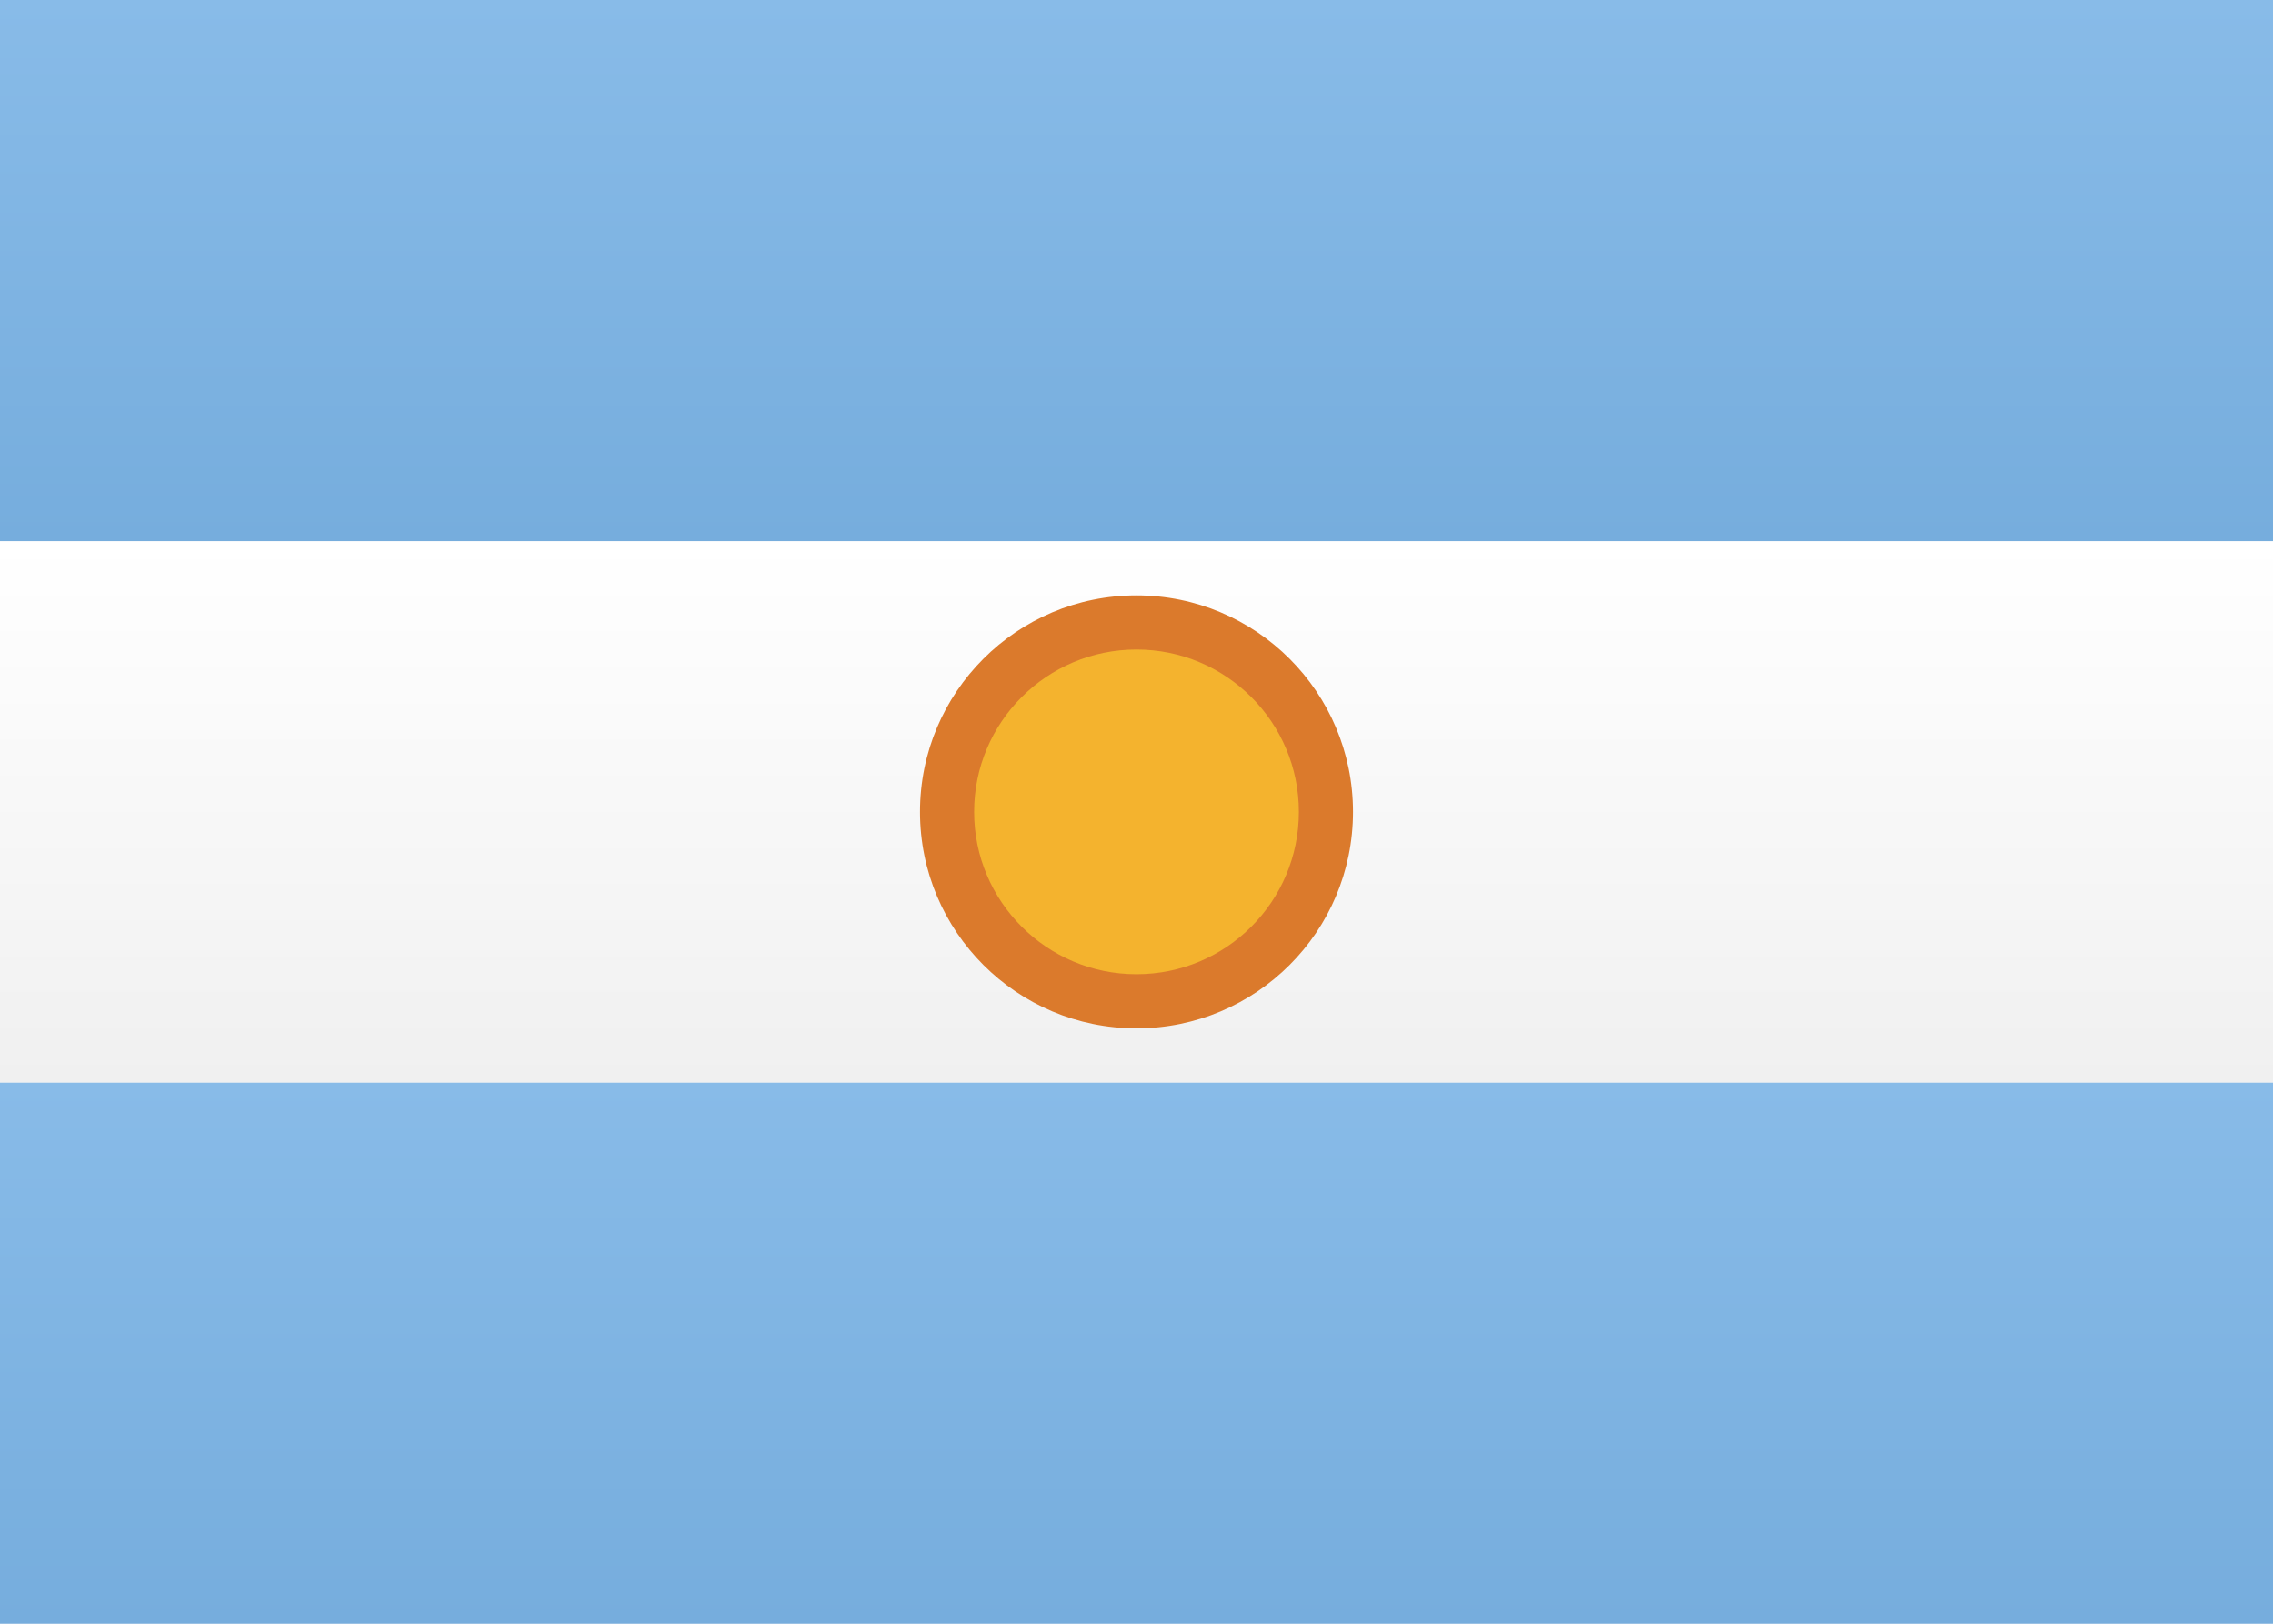
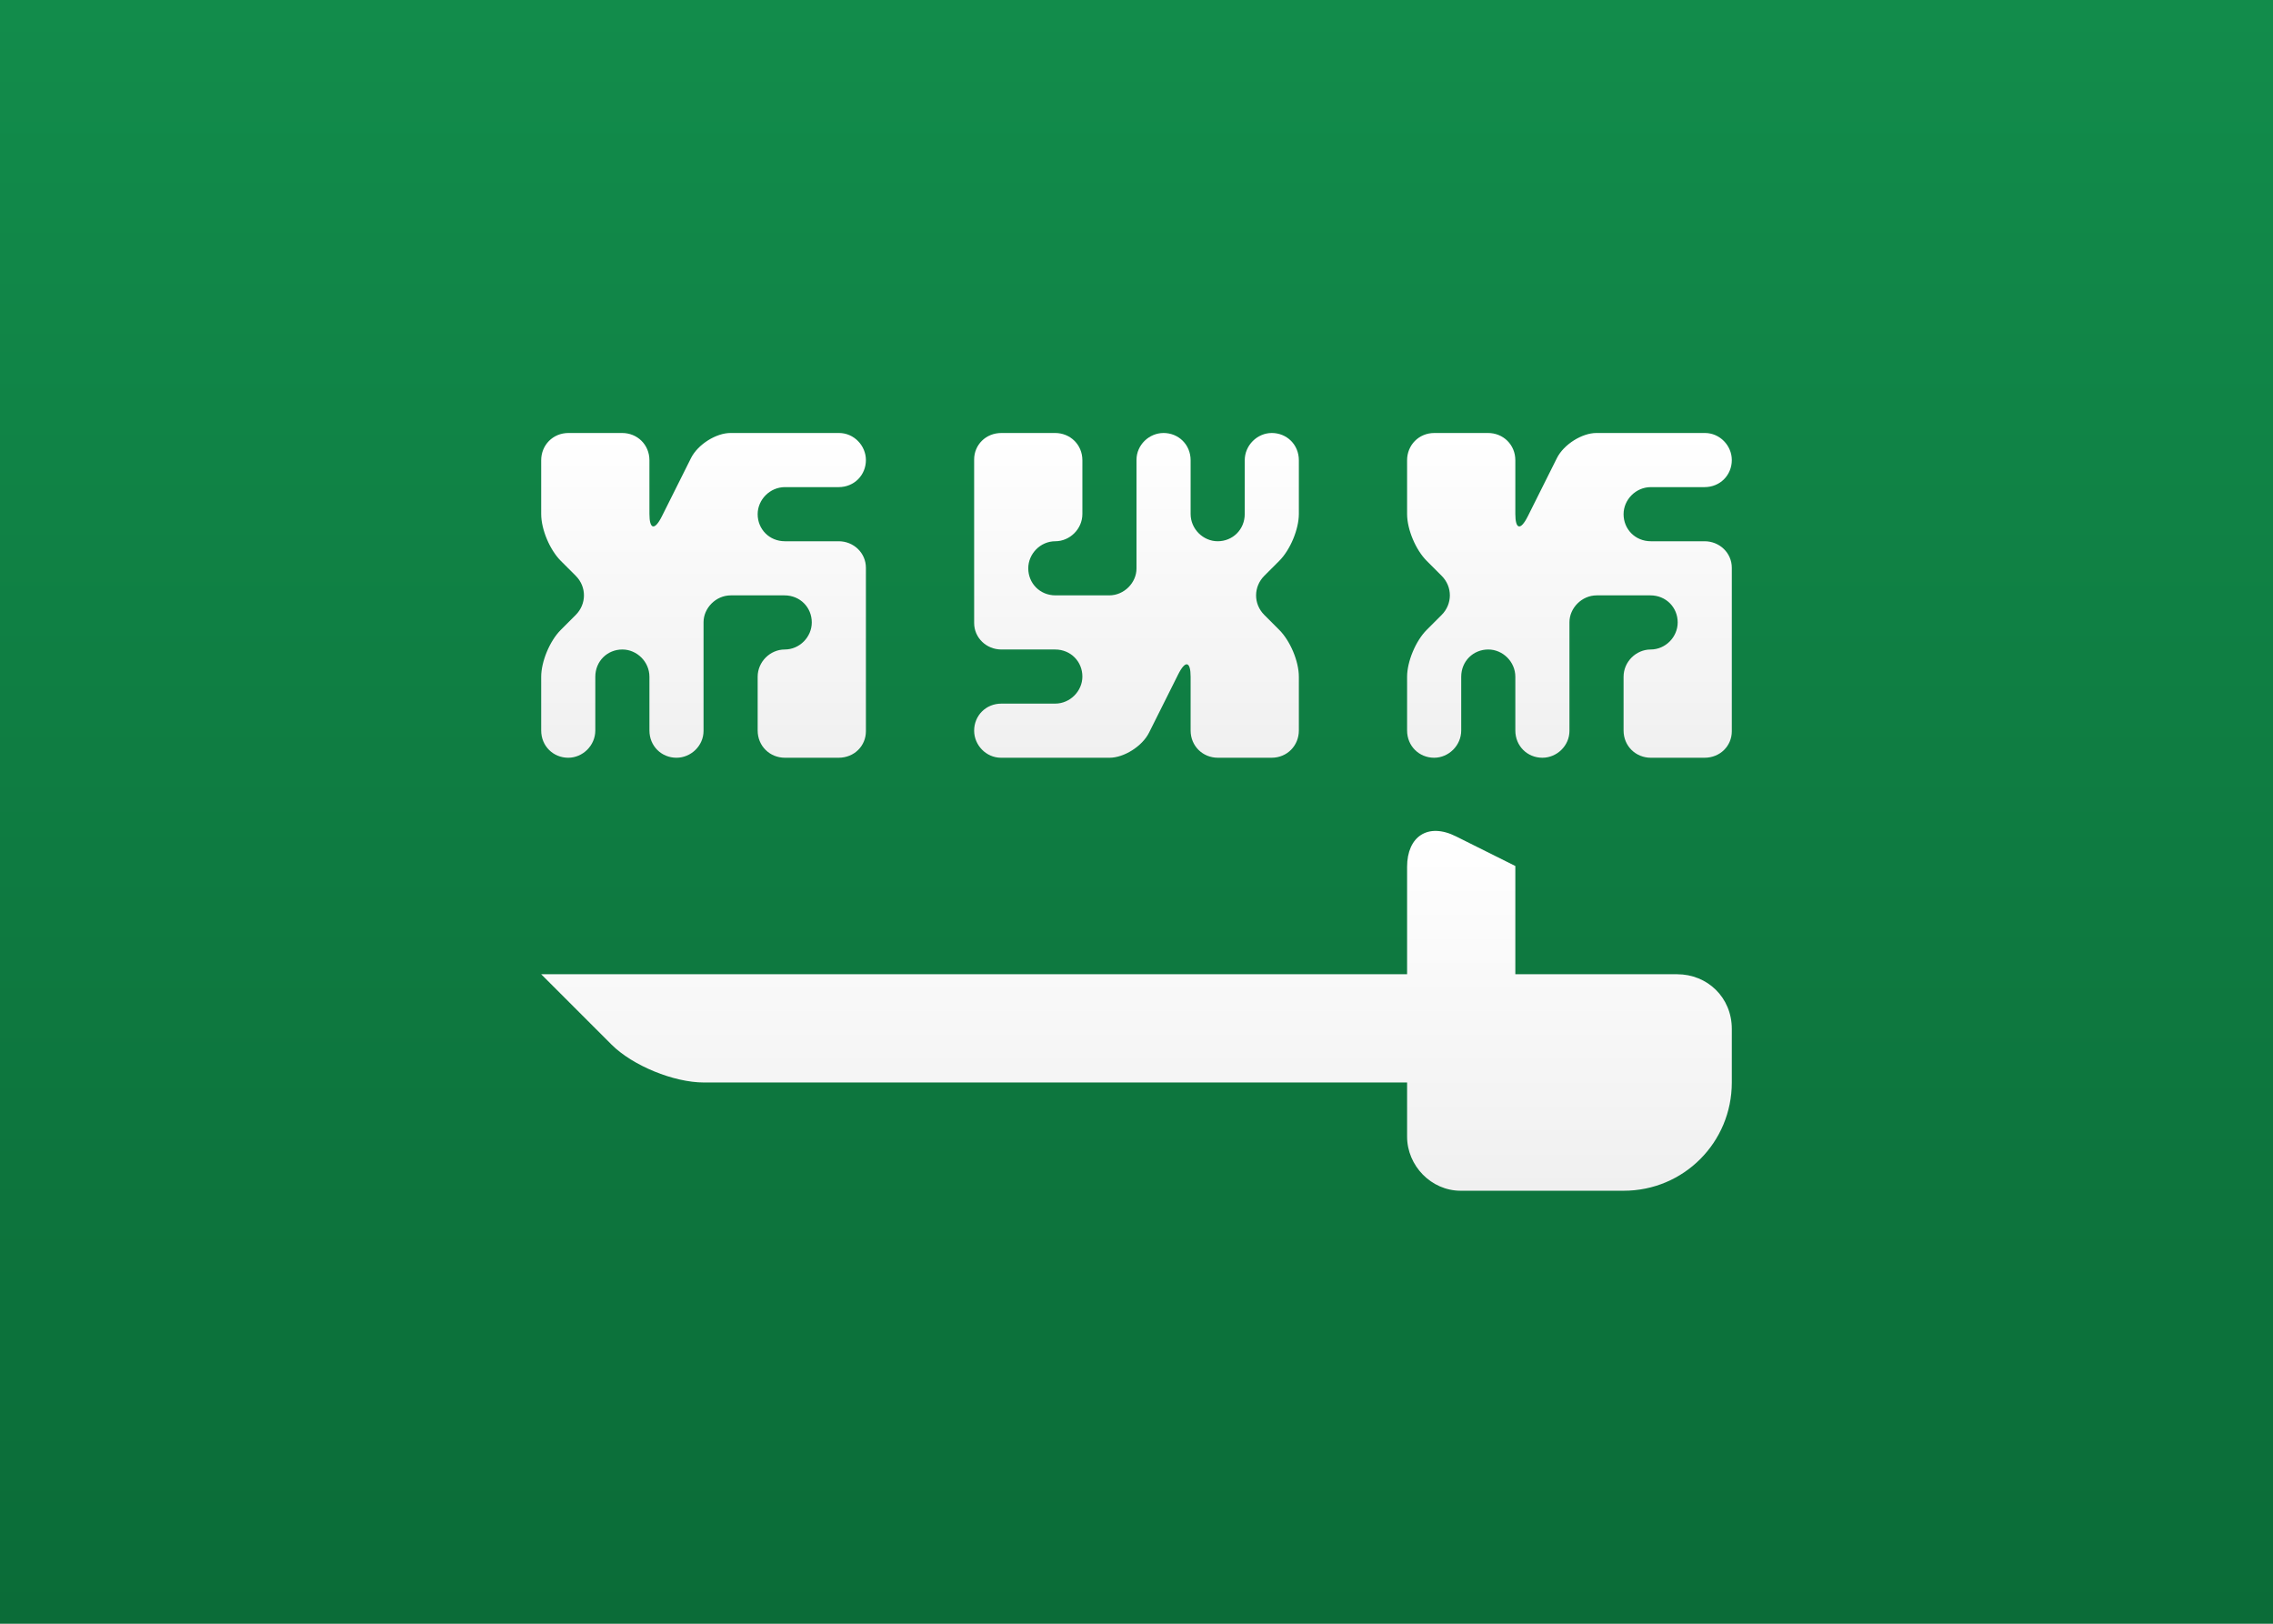
<svg xmlns="http://www.w3.org/2000/svg" width="21px" height="15px" viewBox="0 0 21 15" version="1.1">
  <defs>
    <linearGradient x1="50%" y1="0%" x2="50%" y2="100%" id="linearGradient-1">
      <stop stop-color="#FFFFFF" offset="0%" />
      <stop stop-color="#F0F0F0" offset="100%" />
    </linearGradient>
    <linearGradient x1="50%" y1="0%" x2="50%" y2="100%" id="linearGradient-2">
-       <stop stop-color="#88BBE8" offset="0%" />
-       <stop stop-color="#76ADDD" offset="100%" />
+       <stop stop-color="#128C4B" offset="0%" />
+       <stop stop-color="#0B6C38" offset="100%" />
    </linearGradient>
  </defs>
  <g id="Symbols" stroke="none" stroke-width="1" fill="none" fill-rule="evenodd">
-     <g id="AR">
+     <g id="SA">
      <rect id="FlagBackground" fill="url(#linearGradient-1)" x="0" y="0" width="21" height="15" />
-       <rect id="Rectangle-2" fill="url(#linearGradient-2)" x="0" y="0" width="21" height="5" />
-       <rect id="Rectangle-2" fill="url(#linearGradient-2)" x="0" y="10" width="21" height="5" />
-       <rect id="Rectangle-2" fill="url(#linearGradient-1)" x="0" y="5" width="21" height="5" />
-       <path d="M10.5,9.5 C9.395,9.5 8.5,8.605 8.5,7.5 C8.5,6.395 9.395,5.5 10.5,5.5 C11.605,5.5 12.5,6.395 12.5,7.5 C12.5,8.605 11.605,9.5 10.5,9.5 Z" id="Oval-1" fill="#DB7A2C" fill-rule="nonzero" />
-       <circle id="Oval-1" fill="#F4B32E" cx="10.5" cy="7.5" r="1.5" />
+       <rect id="Mask-Copy" fill="url(#linearGradient-2)" x="0" y="0" width="21" height="15" />
+       <path d="M5,9 L13,9 L13,8.008 C13,7.727 13.193,7.596 13.453,7.727 L14,8 L14,9 L15.495,9 C15.774,9 16,9.214 16,9.505 L16,10 C16,10.552 15.557,11 15.001,11 L13.495,11 C13.222,11 13,10.768 13,10.5 L13,10 L6.503,10 C6.225,10 5.844,9.844 5.65,9.65 L5,9 Z" id="Rectangle-455" fill="url(#linearGradient-1)" />
+       <path d="M5,6.252 C5,6.113 5.078,5.922 5.181,5.819 L5.319,5.681 C5.419,5.581 5.422,5.422 5.319,5.319 L5.181,5.181 C5.081,5.081 5,4.893 5,4.748 L5,4.252 C5,4.113 5.107,4 5.252,4 L5.748,4 C5.887,4 6,4.107 6,4.252 L6,4.748 C6,4.887 6.046,4.908 6.116,4.768 L6.384,4.232 C6.448,4.104 6.618,4 6.748,4 L7.752,4 C7.889,4 8,4.116 8,4.25 L8,4.25 C8,4.388 7.893,4.5 7.748,4.5 L7.252,4.5 C7.113,4.5 7,4.616 7,4.75 L7,4.75 C7,4.888 7.107,5 7.252,5 L7.748,5 C7.887,5 8,5.108 8,5.245 L8,6.755 C8,6.89 7.893,7 7.748,7 L7.252,7 C7.113,7 7,6.893 7,6.748 L7,6.252 C7,6.113 7.116,6 7.25,6 L7.25,6 C7.388,6 7.5,5.884 7.5,5.75 L7.5,5.75 C7.5,5.612 7.393,5.5 7.248,5.5 L6.752,5.5 C6.613,5.5 6.5,5.618 6.5,5.748 L6.5,6.752 C6.5,6.889 6.384,7 6.25,7 L6.25,7 C6.112,7 6,6.893 6,6.748 L6,6.252 C6,6.113 5.884,6 5.75,6 L5.75,6 C5.612,6 5.5,6.107 5.5,6.252 L5.5,6.748 C5.5,6.887 5.384,7 5.25,7 L5.25,7 C5.112,7 5,6.893 5,6.748 L5,6.252 Z" id="Rectangle-456" fill="url(#linearGradient-1)" />
+       <path d="M13,6.252 C13,6.113 13.078,5.922 13.181,5.819 L13.319,5.681 C13.419,5.581 13.422,5.422 13.319,5.319 L13.181,5.181 C13.081,5.081 13,4.893 13,4.748 L13,4.252 C13,4.113 13.107,4 13.252,4 L13.748,4 C13.887,4 14,4.107 14,4.252 L14,4.748 C14,4.887 14.046,4.908 14.116,4.768 L14.384,4.232 C14.448,4.104 14.618,4 14.748,4 L15.752,4 C15.889,4 16,4.116 16,4.25 L16,4.25 C16,4.388 15.893,4.5 15.748,4.5 L15.252,4.5 C15.113,4.5 15,4.616 15,4.75 L15,4.75 C15,4.888 15.107,5 15.252,5 L15.748,5 C15.887,5 16,5.108 16,5.245 L16,6.755 C16,6.89 15.893,7 15.748,7 L15.252,7 C15.113,7 15,6.893 15,6.748 L15,6.252 C15,6.113 15.116,6 15.25,6 L15.25,6 C15.388,6 15.5,5.884 15.5,5.75 L15.5,5.75 C15.5,5.612 15.393,5.5 15.248,5.5 L14.752,5.5 C14.613,5.5 14.5,5.618 14.5,5.748 L14.5,6.752 C14.5,6.889 14.384,7 14.25,7 L14.25,7 C14.112,7 14,6.893 14,6.748 L14,6.252 C14,6.113 13.884,6 13.75,6 L13.75,6 C13.612,6 13.5,6.107 13.5,6.252 L13.5,6.748 C13.5,6.887 13.384,7 13.25,7 L13.25,7 C13.112,7 13,6.893 13,6.748 L13,6.252 Z" id="Rectangle-456" fill="url(#linearGradient-1)" />
+       <path d="M12,4.748 C12,4.887 11.922,5.078 11.819,5.181 L11.681,5.319 C11.581,5.419 11.578,5.578 11.681,5.681 L11.819,5.819 C11.919,5.919 12,6.107 12,6.252 L12,6.748 C12,6.887 11.893,7 11.748,7 L11.252,7 C11.113,7 11,6.893 11,6.748 L11,6.252 C11,6.113 10.954,6.092 10.884,6.232 L10.616,6.768 C10.552,6.896 10.382,7 10.252,7 L9.248,7 C9.111,7 9,6.884 9,6.75 L9,6.75 C9,6.612 9.107,6.5 9.252,6.5 L9.748,6.5 C9.887,6.5 10,6.384 10,6.25 L10,6.25 C10,6.112 9.893,6 9.748,6 L9.252,6 C9.113,6 9,5.892 9,5.755 L9,4.245 C9,4.11 9.107,4 9.252,4 L9.748,4 C9.887,4 10,4.107 10,4.252 L10,4.748 C10,4.887 9.884,5 9.75,5 L9.75,5 C9.612,5 9.5,5.116 9.5,5.25 L9.5,5.25 C9.5,5.388 9.607,5.5 9.752,5.5 L10.248,5.5 C10.387,5.5 10.5,5.382 10.5,5.252 L10.5,4.248 C10.5,4.111 10.616,4 10.75,4 L10.75,4 C10.888,4 11,4.107 11,4.252 L11,4.748 C11,4.887 11.116,5 11.25,5 L11.25,5 C11.388,5 11.5,4.893 11.5,4.748 L11.5,4.252 C11.5,4.113 11.616,4 11.75,4 L11.75,4 C11.888,4 12,4.107 12,4.252 L12,4.748 L12,4.748 Z" id="Rectangle-456" fill="url(#linearGradient-1)" />
    </g>
  </g>
</svg>
